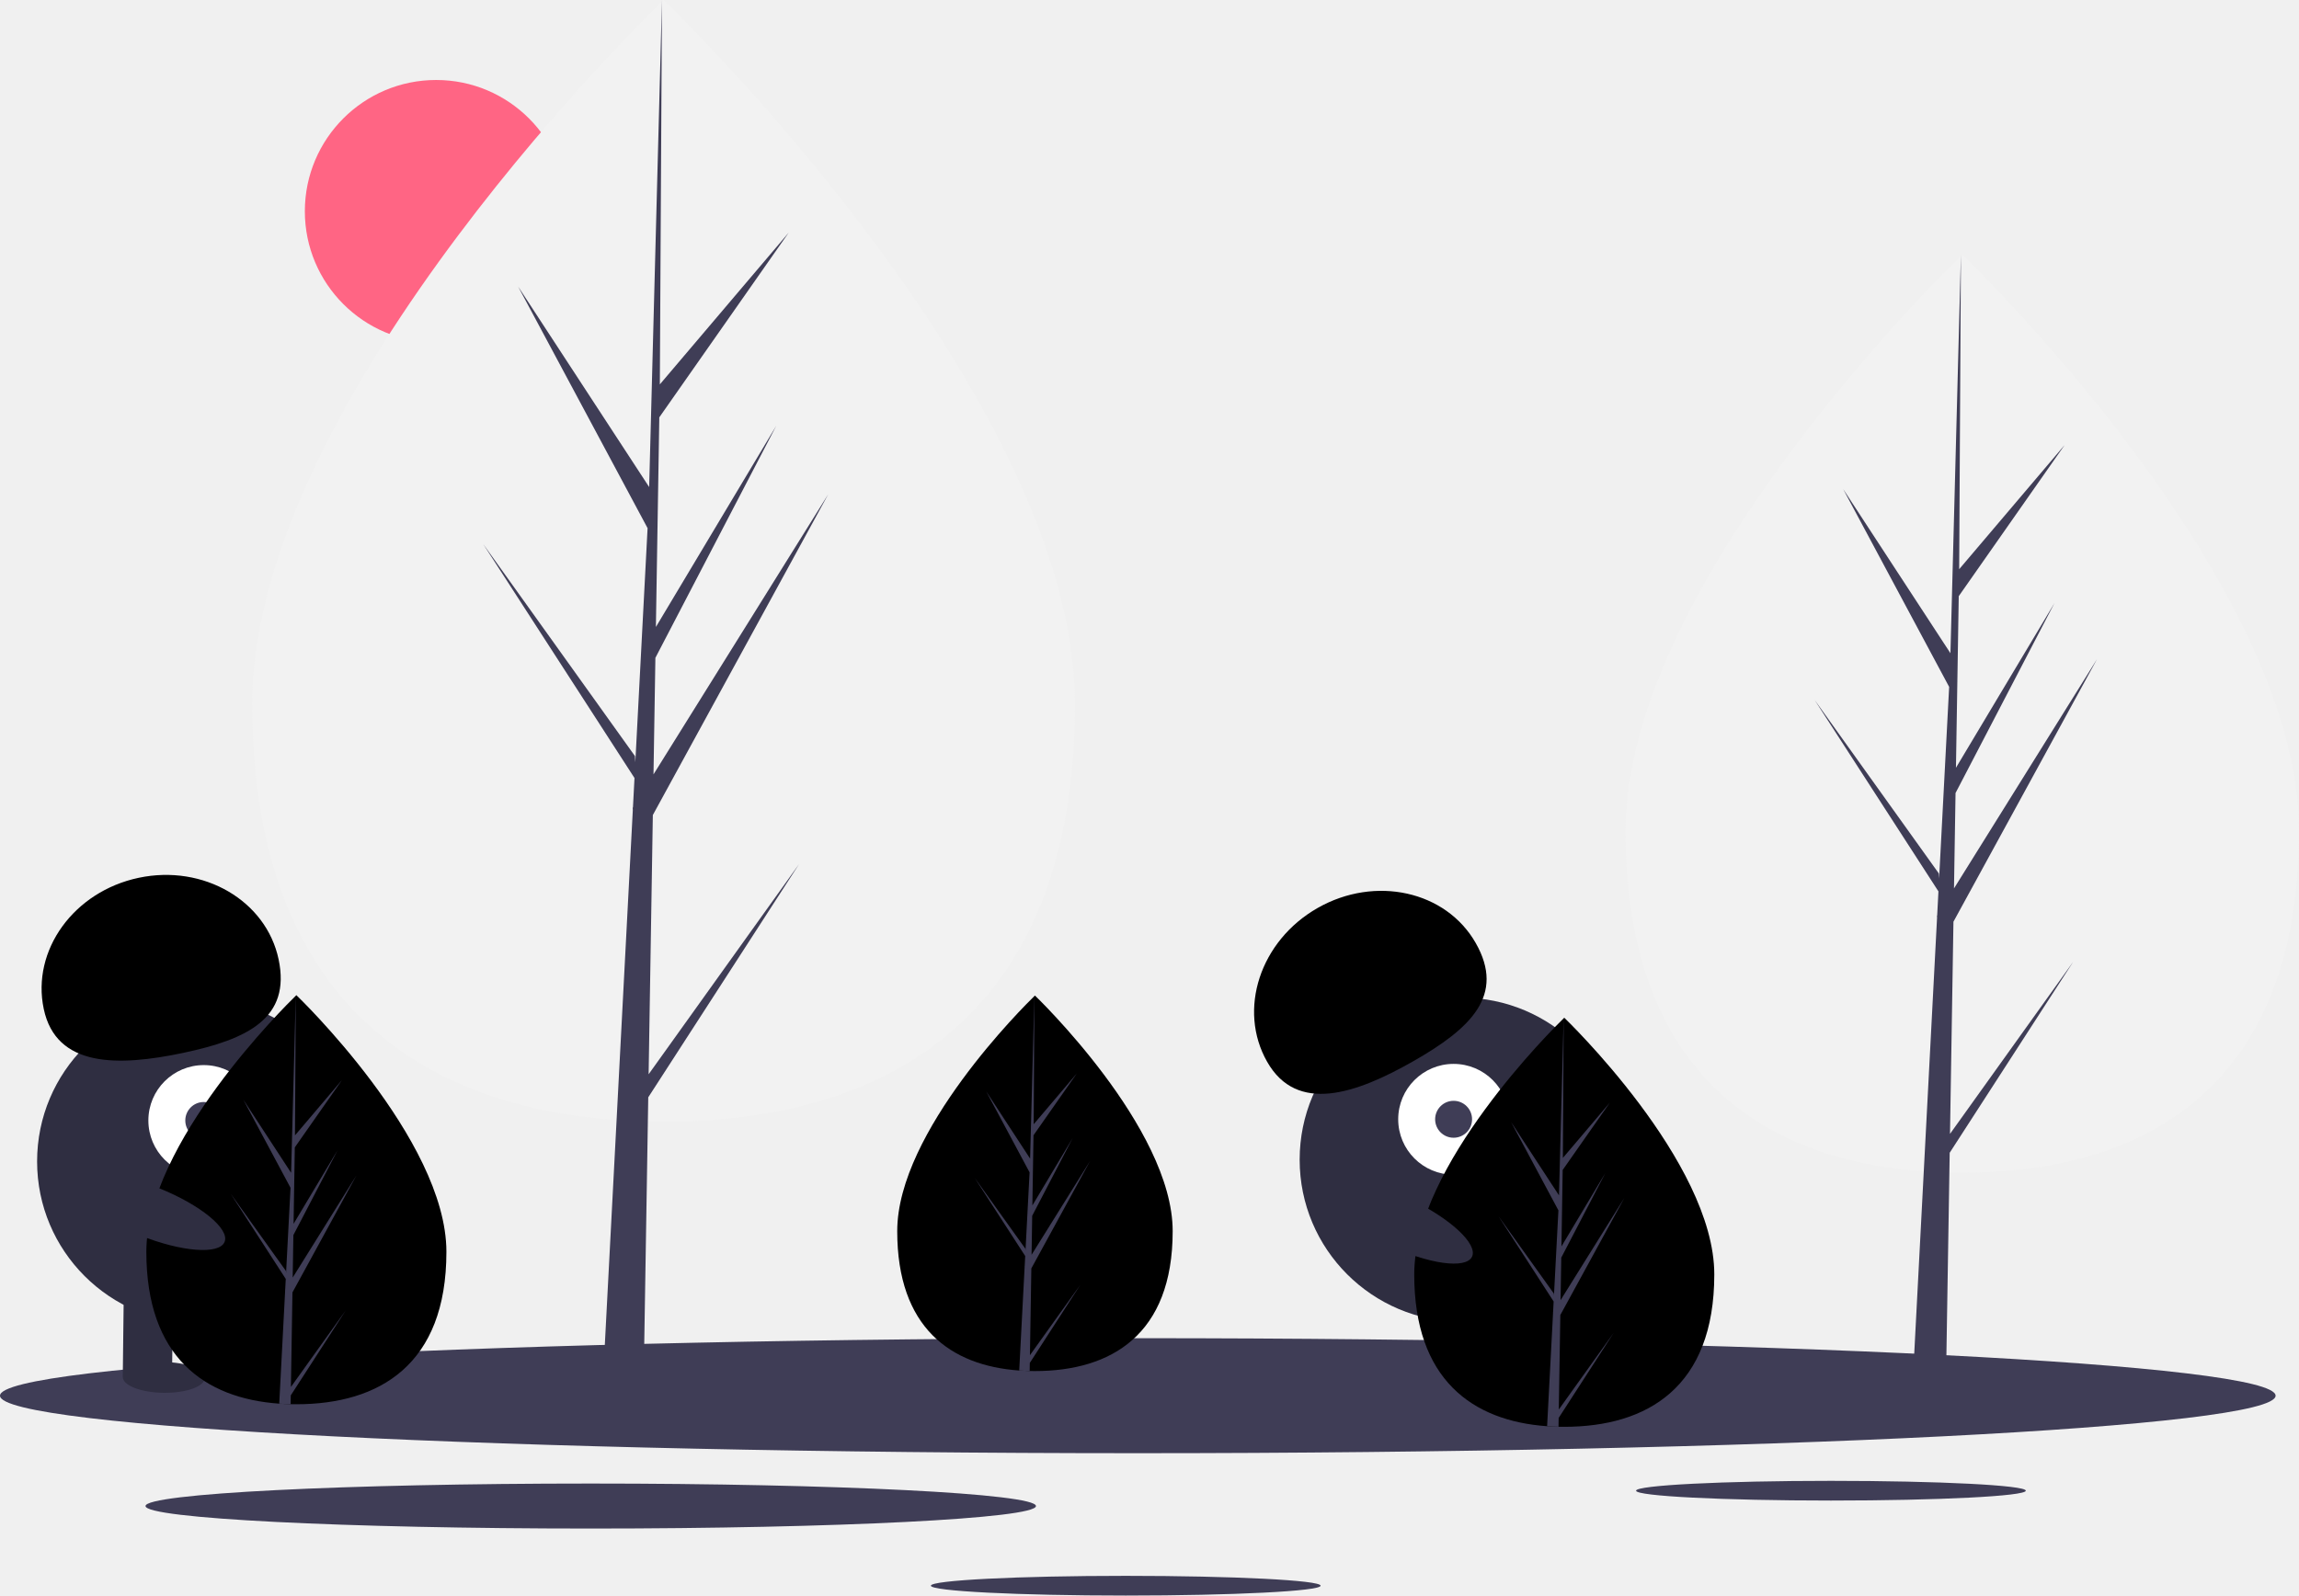
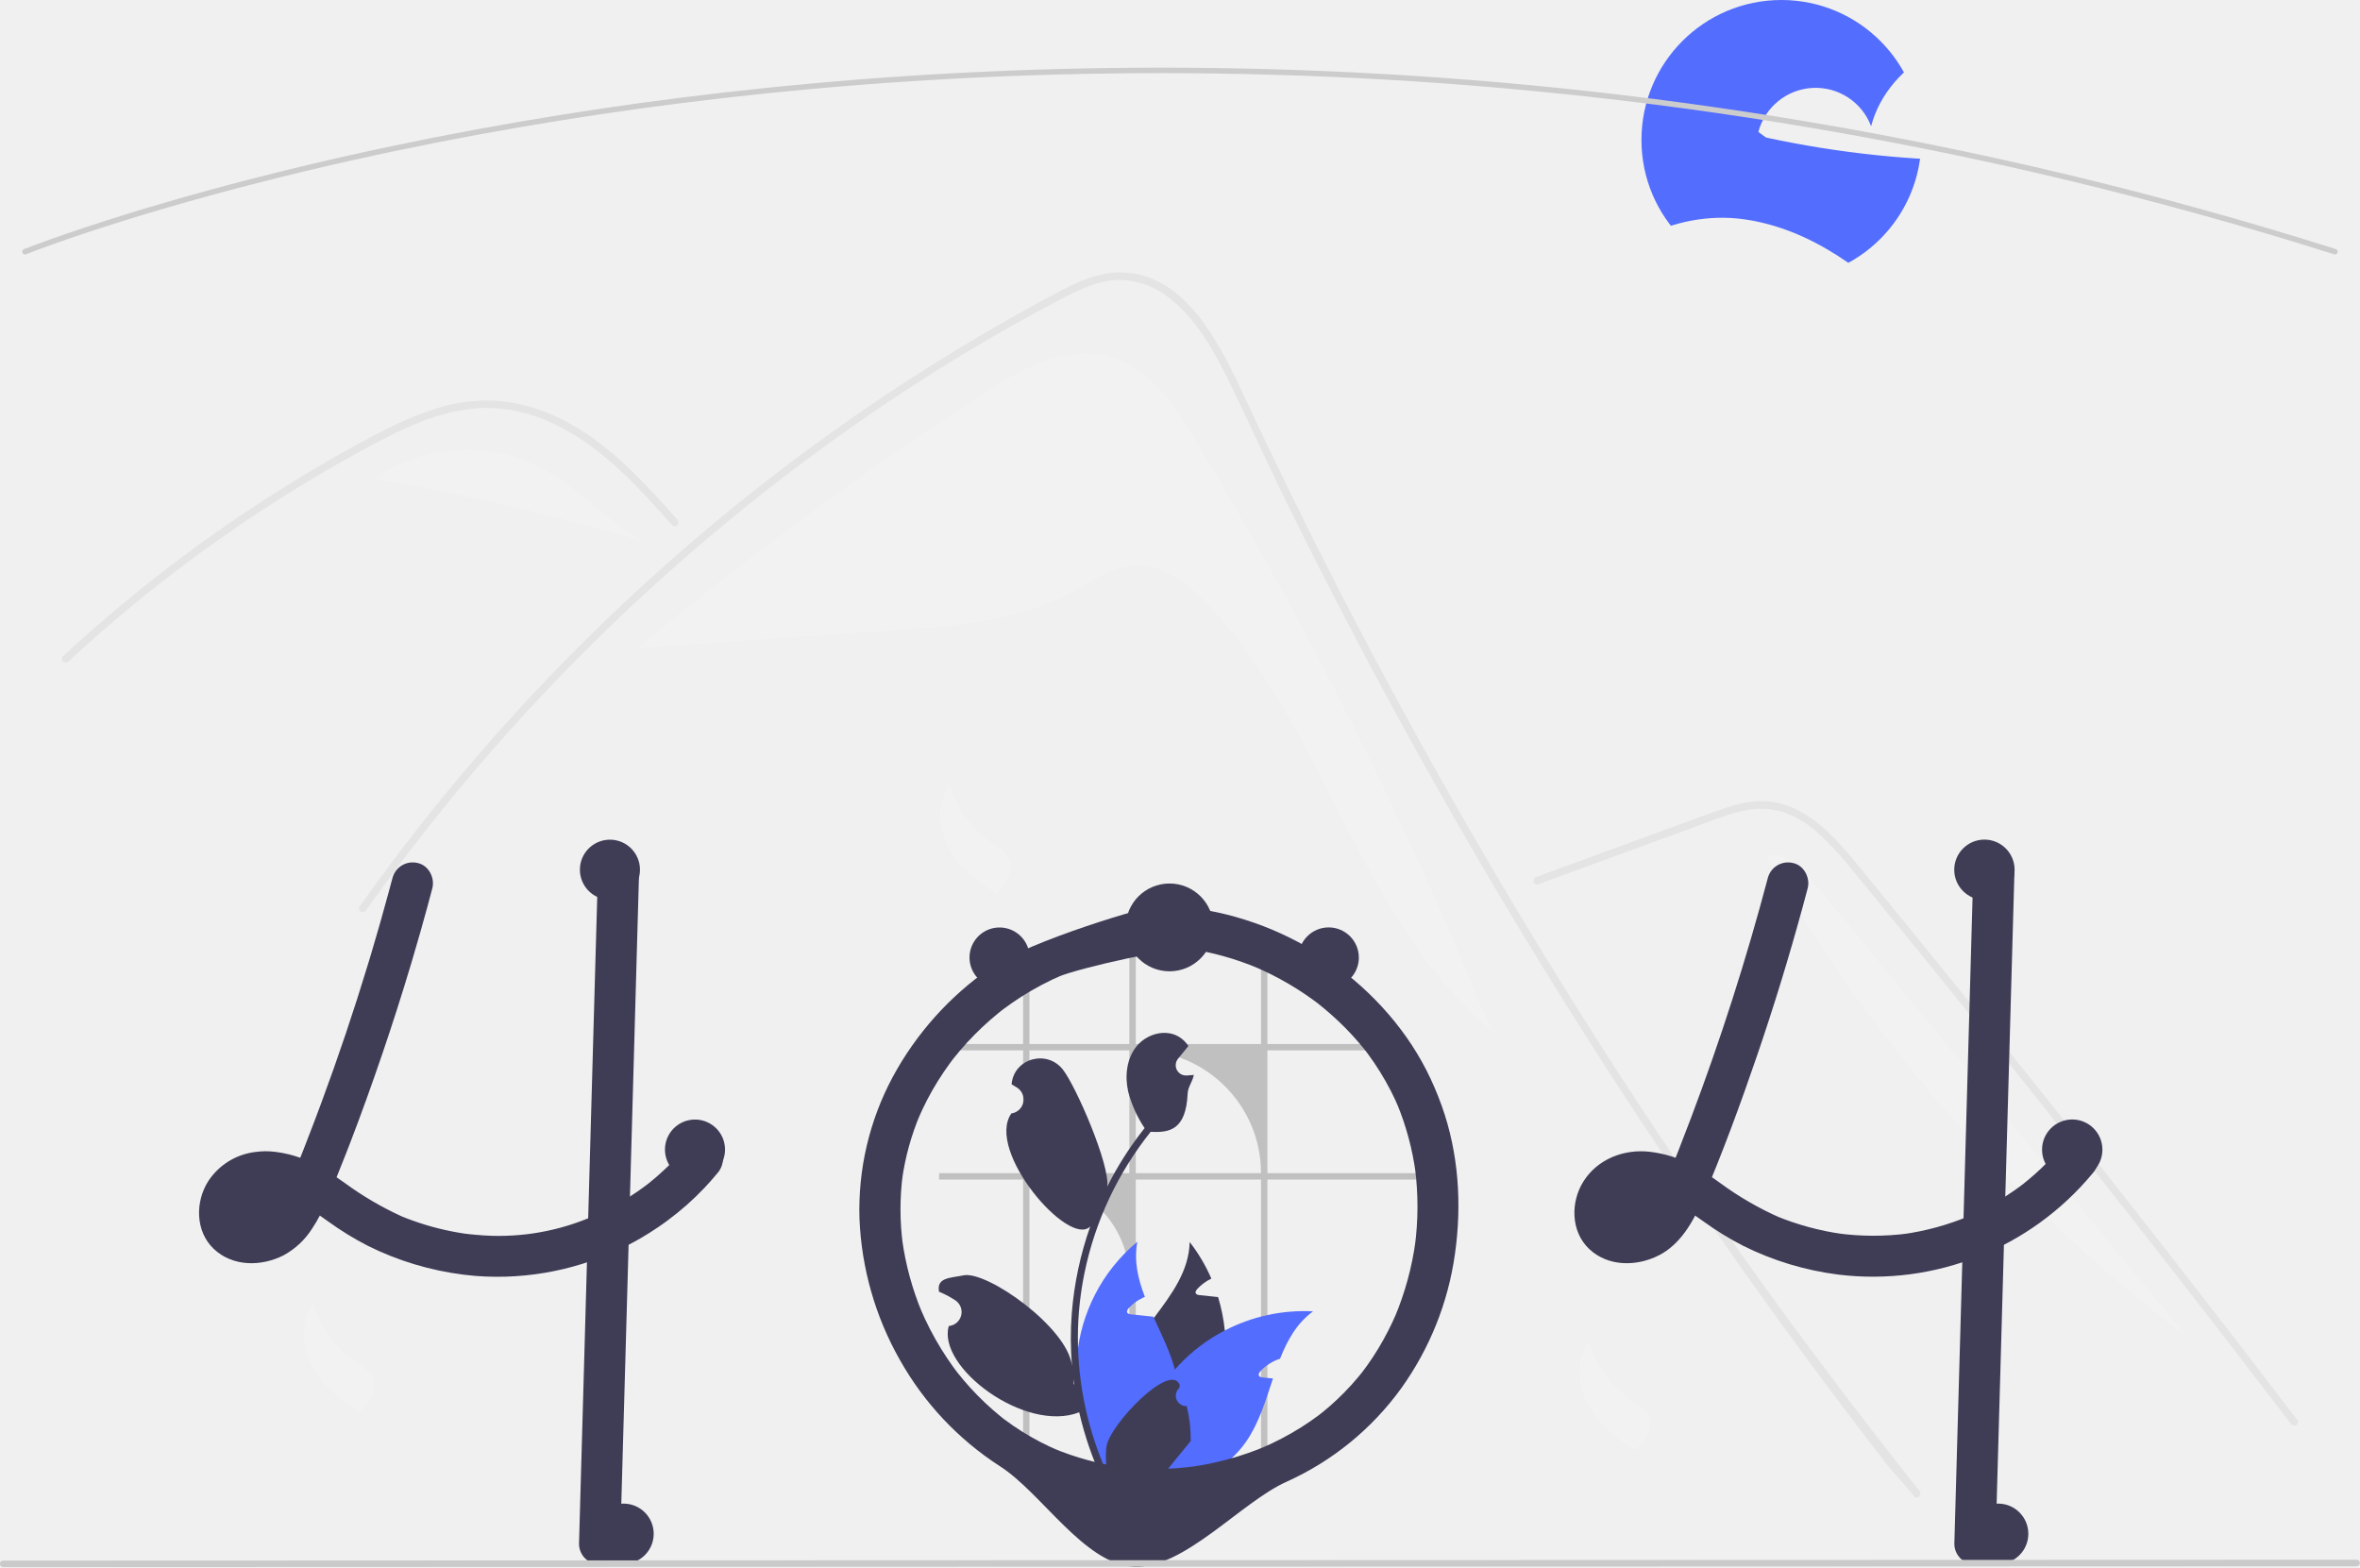
- <svg xmlns="http://www.w3.org/2000/svg" id="currentIllo" data-name="Layer 1" width="1120.592" height="777.916" viewBox="0 0 1120.592 777.916" class="injected-svg DownloadModal__ImageFile-sc-p17csy-5 iIfSkb grid_media">
-   <circle cx="212.592" cy="103" r="64" fill="#ff6584" />
-   <path d="M563.68,404.164c0,151.011-89.774,203.739-200.516,203.739S162.649,555.175,162.649,404.164,363.165,61.042,363.165,61.042,563.68,253.152,563.68,404.164Z" transform="translate(-39.70387 -61.04208)" fill="#f2f2f2" />
-   <polygon points="316.156 523.761 318.21 397.378 403.674 241.024 318.532 377.552 319.455 320.725 378.357 207.605 319.699 305.687 319.699 305.687 321.359 203.481 384.433 113.423 321.621 187.409 322.658 0 316.138 248.096 316.674 237.861 252.547 139.704 315.646 257.508 309.671 371.654 309.493 368.625 235.565 265.329 309.269 379.328 308.522 393.603 308.388 393.818 308.449 394.99 293.29 684.589 313.544 684.589 315.974 535.005 389.496 421.285 316.156 523.761" fill="#3f3d56" />
-   <path d="M1160.296,466.014c0,123.61-73.484,166.77-164.132,166.77s-164.132-43.16-164.132-166.77S996.165,185.152,996.165,185.152,1160.296,342.404,1160.296,466.014Z" transform="translate(-39.70387 -61.04208)" fill="#f2f2f2" />
-   <polygon points="950.482 552.833 952.162 449.383 1022.119 321.4 952.426 433.154 953.182 386.639 1001.396 294.044 953.382 374.329 953.382 374.329 954.741 290.669 1006.369 216.952 954.954 277.514 955.804 124.11 950.467 327.188 950.906 318.811 898.414 238.464 950.064 334.893 945.173 428.327 945.027 425.847 884.514 341.294 944.844 434.608 944.232 446.293 944.123 446.469 944.173 447.428 931.764 684.478 948.343 684.478 950.332 562.037 1010.514 468.952 950.482 552.833" fill="#3f3d56" />
-   <ellipse cx="554.592" cy="680.479" rx="554.592" ry="28.034" fill="#3f3d56" />
-   <ellipse cx="892.445" cy="726.797" rx="94.989" ry="4.802" fill="#3f3d56" />
-   <ellipse cx="548.72" cy="773.114" rx="94.989" ry="4.802" fill="#3f3d56" />
-   <ellipse cx="287.944" cy="734.279" rx="217.014" ry="10.97" fill="#3f3d56" />
-   <circle cx="97.084" cy="566.27" r="79" fill="#2f2e41" />
-   <rect x="99.805" y="689.023" width="24" height="43" transform="translate(-31.32451 -62.31008) rotate(0.67509)" fill="#2f2e41" />
-   <rect x="147.802" y="689.589" width="24" height="43" transform="translate(-31.31452 -62.87555) rotate(0.67509)" fill="#2f2e41" />
-   <ellipse cx="119.546" cy="732.616" rx="7.5" ry="20" transform="translate(-654.1319 782.4795) rotate(-89.32491)" fill="#2f2e41" />
-   <ellipse cx="167.554" cy="732.182" rx="7.5" ry="20" transform="translate(-606.2547 830.0553) rotate(-89.32491)" fill="#2f2e41" />
-   <circle cx="99.319" cy="546.295" r="27" fill="#fff" />
-   <circle cx="99.319" cy="546.295" r="9" fill="#3f3d56" />
-   <path d="M61.026,552.946c-6.042-28.641,14.688-57.265,46.3-63.934s62.138,11.143,68.18,39.784-14.978,38.93-46.591,45.599S67.068,581.587,61.026,552.946Z" transform="translate(-39.70387 -61.04208)" fill="#000000" />
-   <path d="M257.296,671.384c0,55.076-32.74,74.306-73.13,74.306q-1.404,0-2.803-.031c-1.871-.04-3.725-.129-5.556-.254-36.451-2.58-64.771-22.799-64.771-74.021,0-53.008,67.739-119.896,72.827-124.846l.009-.009c.196-.192.294-.285.294-.285S257.296,616.308,257.296,671.384Z" transform="translate(-39.70387 -61.04208)" fill="#000000" />
-   <path d="M181.502,737.265l26.747-37.374-26.814,41.477-.071,4.291c-1.871-.04-3.725-.129-5.556-.254l2.883-55.103-.022-.428.049-.08.272-5.204-26.881-41.58,26.965,37.677.062,1.105,2.179-41.633-23.013-42.966,23.294,35.658,2.268-86.314.009-.294v.285l-.379,68.064,22.911-26.983-23.004,32.847-.606,37.276L204.185,621.958l-21.48,41.259-.339,20.723,31.056-49.791-31.171,57.023Z" transform="translate(-39.70387 -61.04208)" fill="#3f3d56" />
-   <circle cx="712.485" cy="565.415" r="79" fill="#2f2e41" />
-   <rect x="741.777" y="691.824" width="24" height="43" transform="translate(-215.9946 191.864) rotate(-17.08345)" fill="#2f2e41" />
-   <rect x="787.659" y="677.723" width="24" height="43" transform="matrix(0.95588, -0.29376, 0.29376, 0.95588, -209.8279, 204.7204)" fill="#2f2e41" />
-   <ellipse cx="767.887" cy="732.003" rx="20" ry="7.5" transform="translate(-220.8593 196.8331) rotate(-17.08345)" fill="#2f2e41" />
-   <ellipse cx="813.475" cy="716.946" rx="20" ry="7.5" transform="translate(-214.4248 209.561) rotate(-17.08345)" fill="#2f2e41" />
-   <circle cx="708.522" cy="545.71" r="27" fill="#fff" />
-   <circle cx="708.522" cy="545.71" r="9" fill="#3f3d56" />
-   <path d="M657.355,578.743c-14.49-25.433-3.478-59.016,24.594-75.009s62.576-8.341,77.065,17.093-2.391,41.644-30.463,57.637S671.845,604.176,657.355,578.743Z" transform="translate(-39.70387 -61.04208)" fill="#000000" />
-   <path d="M611.296,661.299c0,50.557-30.054,68.21-67.13,68.21q-1.288,0-2.573-.029c-1.718-.037-3.419-.119-5.1-.233-33.461-2.368-59.457-20.929-59.457-67.948,0-48.659,62.181-110.059,66.852-114.603l.008-.008c.18-.176.27-.262.27-.262S611.296,610.742,611.296,661.299Z" transform="translate(-39.70387 -61.04208)" fill="#000000" />
-   <path d="M541.72,721.774l24.553-34.307-24.614,38.074-.065,3.939c-1.718-.037-3.419-.119-5.1-.233l2.646-50.582-.02-.393.045-.074.249-4.777-24.675-38.168,24.753,34.585.057,1.014,2-38.217-21.125-39.44L541.806,625.928l2.082-79.232.008-.27v.262l-.348,62.48,21.031-24.769-21.117,30.152-.556,34.217,19.636-32.839-19.718,37.874-.311,19.023,28.508-45.706-28.614,52.344Z" transform="translate(-39.70387 -61.04208)" fill="#3f3d56" />
-   <path d="M875.296,682.384c0,55.076-32.74,74.306-73.13,74.306q-1.403,0-2.803-.031c-1.871-.04-3.725-.129-5.556-.254-36.451-2.58-64.771-22.799-64.771-74.021,0-53.008,67.739-119.896,72.827-124.846l.009-.009c.196-.192.294-.285.294-.285S875.296,627.308,875.296,682.384Z" transform="translate(-39.70387 -61.04208)" fill="#000000" />
-   <path d="M799.502,748.265l26.747-37.374-26.814,41.477-.071,4.291c-1.871-.04-3.725-.129-5.556-.254l2.883-55.103-.022-.428.049-.08.272-5.204L770.108,654.011l26.965,37.677.062,1.105,2.179-41.633-23.013-42.966,23.294,35.658,2.268-86.314.009-.294v.285l-.379,68.064,22.911-26.983-23.004,32.847-.606,37.276L822.185,632.958l-21.48,41.259-.339,20.723,31.056-49.791-31.171,57.023Z" transform="translate(-39.70387 -61.04208)" fill="#3f3d56" />
-   <ellipse cx="721.517" cy="656.822" rx="12.4" ry="39.5" transform="translate(-220.8352 966.2232) rotate(-64.62574)" fill="#2f2e41" />
-   <ellipse cx="112.517" cy="651.822" rx="12.4" ry="39.5" transform="translate(-574.0794 452.7137) rotate(-68.15829)" fill="#2f2e41" />
+ <svg xmlns="http://www.w3.org/2000/svg" data-name="Layer 1" width="860.131" height="571.148" viewBox="0 0 860.131 571.148">
+   <path d="M605.67,324.953c-7.669-12.684-16.757-26.228-30.99-30.37-16.482-4.796-33.413,4.732-47.775,14.135a1392.157,1392.157,0,0,0-123.893,91.283l.043.492q46.226-3.188,92.451-6.376c22.265-1.535,45.296-3.283,64.972-13.816,7.467-3.997,14.745-9.336,23.206-9.708,10.512-.462,19.677,6.879,26.88,14.549,42.607,45.371,54.937,114.754,102.738,154.616A1516.995,1516.995,0,0,0,605.67,324.953Z" transform="translate(-169.9343 -164.426)" fill="#f2f2f2" />
+   <path d="M867.571,709.781c-4.712-5.95-6.637-7.343-11.285-13.348q-56.764-73.416-106.708-151.792-33.924-53.23-64.483-108.504-14.549-26.278-28.3-52.969-10.67-20.695-20.865-41.638c-1.944-3.988-3.832-7.994-5.711-12.009-4.428-9.442-8.773-18.93-13.439-28.244-5.317-10.616-11.789-21.745-21.553-28.877a29.405,29.405,0,0,0-15.319-5.895c-7.948-.513-15.282,2.769-22.176,6.353-50.439,26.301-97.659,59.276-140.37,96.798A730.778,730.778,0,0,0,303.322,496.247c-1.008,1.439-3.392.064-2.374-1.384q6.009-8.498,12.257-16.813A734.817,734.817,0,0,1,500.805,303.064q18.248-11.826,37.183-22.542c6.362-3.603,12.752-7.16,19.251-10.497,6.371-3.273,13.137-6.215,20.416-6.325,24.77-.385,37.595,27.667,46.405,46.542q4.153,8.911,8.406,17.766,16.075,33.621,33.387,66.628,10.685,20.379,21.837,40.52,34.707,62.718,73.779,122.897c34.506,53.143,68.737,100.089,108.046,149.785C870.596,709.213,868.662,711.175,867.571,709.781Z" transform="translate(-169.9343 -164.426)" fill="#e4e4e4" />
+   <path d="M414.916,355.804c-1.439-1.604-2.869-3.209-4.318-4.813-11.422-12.633-23.679-25.118-39.364-32.361a57.11,57.11,0,0,0-23.927-5.546c-8.562.028-16.932,2.273-24.843,5.418-3.74,1.494-7.398,3.19-11.001,4.996-4.116,2.072-8.159,4.281-12.183,6.509q-11.331,6.27-22.368,13.091-21.961,13.572-42.546,29.216-10.671,8.113-20.902,16.758-9.516,8.031-18.646,16.492c-1.302,1.201-3.245-.743-1.944-1.943,1.604-1.494,3.227-2.979,4.85-4.446q6.875-6.215,13.971-12.193,12.939-10.918,26.549-20.993,21.163-15.676,43.783-29.225,11.304-6.765,22.918-12.963c2.338-1.247,4.703-2.466,7.096-3.621a113.116,113.116,0,0,1,16.868-6.866,60.006,60.006,0,0,1,25.476-2.503,66.327,66.327,0,0,1,23.505,8.131c15.401,8.608,27.346,21.919,38.97,34.909C418.033,355.171,416.099,357.124,414.916,355.804Z" transform="translate(-169.9343 -164.426)" fill="#e4e4e4" />
+   <path d="M730.477,486.711l36.905-13.498,18.323-6.702c5.968-2.183,11.921-4.667,18.09-6.23a28.539,28.539,0,0,1,16.374.209,37.738,37.738,0,0,1,12.771,7.917,103.64,103.64,0,0,1,10.475,11.186c3.989,4.794,7.92,9.639,11.868,14.467q24.441,29.891,48.563,60.041,24.121,30.15,47.92,60.556,23.857,30.48,47.385,61.216,2.882,3.765,5.76,7.534c1.06,1.388,3.449.02,2.375-1.388Q983.582,650.974,959.549,620.184q-24.092-30.864-48.516-61.466-24.424-30.601-49.179-60.937-6.167-7.558-12.354-15.099c-3.48-4.241-6.92-8.527-10.736-12.474-7.005-7.245-15.758-13.648-26.234-13.822-6.16-.102-12.121,1.852-17.844,3.923-6.17,2.232-12.325,4.506-18.486,6.759l-37.163,13.592-9.291,3.398c-1.649.603-.937,3.262.731,2.652Z" transform="translate(-169.9343 -164.426)" fill="#e4e4e4" />
+   <path d="M366.377,334.526c-18.754-9.639-42.771-7.751-60.005,4.291a855.847,855.847,0,0,1,97.371,22.726C390.46,353.759,380.07,341.563,366.377,334.526Z" transform="translate(-169.9343 -164.426)" fill="#f2f2f2" />
+   <path d="M306.188,338.784l-3.61,2.935c1.221-1.027,2.491-1.99,3.795-2.901C306.311,338.807,306.249,338.795,306.188,338.784Z" transform="translate(-169.9343 -164.426)" fill="#f2f2f2" />
+   <path d="M831.549,486.846c-3.633-4.422-7.56-9.052-12.994-10.848l-5.073.2A575.436,575.436,0,0,0,966.749,651.418Q899.149,569.132,831.549,486.846Z" transform="translate(-169.9343 -164.426)" fill="#f2f2f2" />
+   <path d="M516.084,450.367A37.481,37.481,0,0,0,531.015,471.325c2.82,1.92,6.157,3.762,7.122,7.035a8.379,8.379,0,0,1-.874,6.15,24.884,24.884,0,0,1-3.861,5.041l-.137.512c-6.998-4.147-13.656-9.393-17.522-16.551s-4.406-16.539.341-23.145" transform="translate(-169.9343 -164.426)" fill="#f2f2f2" />
+   <path d="M749.084,653.367A37.481,37.481,0,0,0,764.015,674.325c2.82,1.92,6.157,3.762,7.122,7.035a8.379,8.379,0,0,1-.874,6.15,24.884,24.884,0,0,1-3.861,5.041l-.137.512c-6.998-4.147-13.656-9.393-17.522-16.551s-4.406-16.539.341-23.145" transform="translate(-169.9343 -164.426)" fill="#f2f2f2" />
+   <path d="M284.084,639.367A37.481,37.481,0,0,0,299.015,660.325c2.82,1.92,6.157,3.762,7.122,7.035a8.379,8.379,0,0,1-.874,6.15,24.884,24.884,0,0,1-3.861,5.041l-.137.512c-6.998-4.147-13.656-9.393-17.522-16.551s-4.406-16.539.341-23.145" transform="translate(-169.9343 -164.426)" fill="#f2f2f2" />
+   <circle cx="649.249" cy="51" r="51" fill="#536dfe" />
+   <path d="M911.219,176.296c-24.717-3.341-52.935,10.019-59.341,34.124a21.597,21.597,0,0,0-41.094,2.109l2.83,2.027a372.275,372.275,0,0,0,160.659-.726C957.079,195.76,935.935,179.637,911.219,176.296Z" transform="translate(-169.9343 -164.426)" fill="#f0f0f0" />
+   <path d="M805.219,244.296c-24.717-3.341-52.935,10.019-59.341,34.124a21.597,21.597,0,0,0-41.094,2.109l2.83,2.027a372.275,372.275,0,0,0,160.659-.726C851.079,263.76,829.935,247.637,805.219,244.296Z" transform="translate(-169.9343 -164.426)" fill="#f0f0f0" />
+   <path d="M1020.946,257.154a.982.982,0,0,1-.302-.047C756.237,173.489,523.199,184.424,374.264,208.321c-20.269,3.251-40.591,7.006-60.404,11.161-5.058,1.06-10.306,2.195-15.597,3.378-6.319,1.407-12.554,2.856-18.532,4.306q-3.873.917-7.595,1.849c-3.758.928-7.572,1.895-11.66,2.957-4.568,1.178-9.209,2.413-13.797,3.672a.442.442,0,0,1-.051.015l0.0.001c-5.183,1.415-10.338,2.871-15.323,4.325-2.698.779-5.304,1.548-7.799,2.307-.279.077-.526.151-.776.228l-.536.163c-.311.095-.617.188-.924.275l-.02.006 0.0.001-.812.252c-.968.293-1.912.579-2.841.864-24.545,7.566-38.038,12.949-38.171,13.002a1,1,0,1,1-.744-1.856c.134-.053,13.693-5.463,38.328-13.058.932-.286,1.879-.572,2.85-.866l.754-.234c.026-.01.052-.018.078-.025.305-.087.61-.18.919-.273l.537-.163c.268-.081.531-.161.801-.235,2.479-.754,5.093-1.524,7.798-2.307,4.987-1.455,10.147-2.911,15.334-4.328.016-.006.033-.01.049-.015v-.001c4.604-1.263,9.263-2.503,13.845-3.685,4.094-1.063,7.915-2.032,11.68-2.962q3.738-.93,7.609-1.853c5.985-1.451,12.233-2.902,18.563-4.312,5.299-1.184,10.556-2.322,15.622-3.383,19.843-4.162,40.198-7.923,60.497-11.179C523.096,182.415,756.467,171.463,1021.246,255.201a1.0 1,0,0,1-.301,1.953Z" transform="translate(-169.9343 -164.426)" fill="#ccc" />
+   <path d="M432.923,584.266a6.729,6.729,0,0,0-1.7-2.67,6.43,6.43,0,0,0-.92-.71c-2.61-1.74-6.51-2.13-8.99,0a5.81,5.81,0,0,0-.69.71q-1.11,1.365-2.28,2.67c-1.28,1.46-2.59,2.87-3.96,4.24-.39.38-.78.77-1.18,1.15-.23.23-.46.45-.69.67-.88.84-1.78,1.65-2.69,2.45-.48.43-.96.85-1.45,1.26-.73.61-1.46,1.22-2.2,1.81-.07.05-.14.1-.21.16-.02.01-.03.03-.05.04-.01,0-.02,0-.03.02a.179.179,0,0,0-.07.05c-.22.15-.37.25-.48.34.04-.02.08-.05.12-.07-.18.14-.37.28-.55.42-1.75,1.29-3.54,2.53-5.37,3.69a99.21,99.21,0,0,1-14.22,7.55c-.33.13-.67.27-1.01.4a85.97,85.97,0,0,1-40.85,6.02q-2.13-.165-4.26-.45c-1.64-.24-3.27-.53-4.89-.86a97.932,97.932,0,0,1-18.02-5.44,118.652,118.652,0,0,1-20.66-12.12c-1-.71-2.01-1.42-3.02-2.11,1.15-2.82,2.28-5.64,3.38-8.48.55-1.37,1.08-2.74,1.6-4.12,4.09-10.63,7.93-21.36,11.61-32.13q5.58-16.365,10.53-32.92.51-1.68.99-3.36,2.595-8.745,4.98-17.53c.15-.57.31-1.13.45-1.7q.69-2.52,1.35-5.04c1-3.79-1.26-8.32-5.24-9.23a7.634,7.634,0,0,0-9.22,5.24c-.43,1.62-.86,3.23-1.3,4.85q-3.165,11.745-6.66,23.41-.51,1.68-1.02,3.36-7.71,25.41-16.93,50.31-1.11,3.015-2.25,6.01c-.37.98-.74,1.96-1.12,2.94-.73,1.93-1.48,3.86-2.23,5.79-.43,1.13-.87,2.26-1.31,3.38-.29.71-.57,1.42-.85,2.12a41.809,41.809,0,0,0-8.81-2.12l-.48-.06a27.397,27.397,0,0,0-7.01.06,23.914,23.914,0,0,0-17.24,10.66c-4.77,7.51-4.71,18.25,1.98,24.63,6.89,6.57,17.32,6.52,25.43,2.41a28.351,28.351,0,0,0,10.52-9.86,50.569,50.569,0,0,0,2.74-4.65c.21.14.42.28.63.43.8.56,1.6,1.13,2.39,1.69a111.738,111.738,0,0,0,14.51,8.91,108.359,108.359,0,0,0,34.62,10.47c.27.03.53.07.8.1,1.33.17,2.67.3,4.01.41a103.782,103.782,0,0,0,55.58-11.36q2.175-1.125,4.31-2.36,3.315-1.92,6.48-4.08c1.15-.78,2.27-1.57,3.38-2.4a101.042,101.042,0,0,0,13.51-11.95q2.355-2.475,4.51-5.11a8.061,8.061,0,0,0,2.2-5.3A7.564,7.564,0,0,0,432.923,584.266Zm-165.59,23.82c.21-.15.42-.31.62-.47C267.893,607.766,267.603,607.936,267.333,608.086Zm3.21-3.23c-.23.26-.44.52-.67.78a23.366,23.366,0,0,1-2.25,2.2c-.11.1-.23.2-.35.29a.01.01,0,0,0-.01.01,3.804,3.804,0,0,0-.42.22q-.645.39-1.32.72a17.005,17.005,0,0,1-2.71.75,16.799,16.799,0,0,1-2.13.02h-.02a14.823,14.823,0,0,1-1.45-.4c-.24-.12-.47-.26-.7-.4-.09-.08-.17-.16-.22-.21a2.44,2.44,0,0,1-.27-.29.01.01,0,0,0-.01-.01c-.11-.2-.23-.4-.34-.6a.031.031,0,0,1-.01-.02c-.08-.25-.15-.51-.21-.77a12.511,12.511,0,0,1,.01-1.37,13.467,13.467,0,0,1,.54-1.88,11.068,11.068,0,0,1,.69-1.26c.02-.04.12-.2.23-.38.01-.01.01-.01.01-.02.15-.17.3-.35.46-.51.27-.3.56-.56.85-.83a18.022,18.022,0,0,1,1.75-1.01,19.481,19.481,0,0,1,2.93-.79,24.989,24.989,0,0,1,4.41.04,30.301,30.301,0,0,1,4.1,1.01,36.945,36.945,0,0,1-2.77,4.54C270.623,604.746,270.583,604.806,270.543,604.856Zm-11.12-3.29a2.18,2.18,0,0,1-.31.39A1.409,1.409,0,0,1,259.423,601.566Z" transform="translate(-169.9343 -164.426)" fill="#3f3d56" />
+   <path d="M402.863,482.136q-.135,4.71-.27,9.42-.285,10.455-.59,20.92-.315,11.775-.66,23.54-.165,6.075-.34,12.15-.465,16.365-.92,32.72c-.03,1.13-.07,2.25-.1,3.38q-.225,8.115-.45,16.23-.255,8.805-.5,17.61-.18,6.6-.37,13.21-1.35,47.895-2.7,95.79a7.648,7.648,0,0,1-7.5,7.5,7.561,7.561,0,0,1-7.5-7.5q.75-26.94,1.52-53.88.675-24.36,1.37-48.72.225-8.025.45-16.06.345-12.09.68-24.18c.03-1.13.07-2.25.1-3.38.02-.99.05-1.97.08-2.96q.66-23.475,1.32-46.96.27-9.24.52-18.49.3-10.545.6-21.08c.09-3.09.17-6.17.26-9.26a7.648,7.648,0,0,1,7.5-7.5A7.561,7.561,0,0,1,402.863,482.136Z" transform="translate(-169.9343 -164.426)" fill="#3f3d56" />
+   <path d="M814.291,484.217a893.238,893.238,0,0,1-28.161,87.941c-3.007,7.946-6.083,15.877-9.371,23.712l.756-1.792a54.583,54.583,0,0,1-5.59,10.612q-.229.321-.467.636,1.166-1.49.443-.589c-.254.301-.505.602-.768.895a23.664,23.664,0,0,1-2.249,2.203q-.301.258-.612.504l.938-.729c-.109.257-.873.597-1.111.743a18.254,18.254,0,0,1-2.405,1.219l1.792-.756a19.086,19.086,0,0,1-4.231,1.161l1.994-.268a17.021,17.021,0,0,1-4.298.046l1.994.268a14.002,14.002,0,0,1-3.405-.917l1.792.756a12.012,12.012,0,0,1-1.679-.896c-.271-.177-1.105-.809-.015.025,1.133.866.146.074-.088-.156-.194-.192-.37-.4-.56-.595-.882-.905.996,1.557.397.499a18.182,18.182,0,0,1-.878-1.637l.756,1.792a11.925,11.925,0,0,1-.728-2.651l.268,1.994a13.651,13.651,0,0,1-.003-3.405l-.268,1.994a15.964,15.964,0,0,1,.995-3.68l-.756,1.792a16.729,16.729,0,0,1,1.178-2.298,6.729,6.729,0,0,1,.729-1.071c.049.016-1.269,1.513-.569.757.183-.198.354-.406.539-.602.296-.314.614-.601.926-.898,1.045-.994-1.462.966-.257.179a19.049,19.049,0,0,1,2.749-1.499l-1.792.756a20.311,20.311,0,0,1,4.995-1.34l-1.994.268a25.628,25.628,0,0,1,6.461.076l-1.994-.268a33.211,33.211,0,0,1,7.892,2.22l-1.792-.756c5.39,2.314,10.163,5.749,14.928,9.118a111.95,111.95,0,0,0,14.506,8.906,108.388,108.388,0,0,0,34.622,10.474,103.933,103.933,0,0,0,92.586-36.752,8.078,8.078,0,0,0,2.197-5.303,7.632,7.632,0,0,0-2.197-5.303c-2.752-2.526-7.949-3.239-10.607,0a95.636,95.636,0,0,1-8.107,8.727q-2.017,1.914-4.142,3.71-1.214,1.026-2.461,2.011c-.393.311-1.619,1.138.263-.197-.431.306-.845.64-1.271.955a99.269,99.269,0,0,1-20.332,11.565l1.792-.756a96.836,96.836,0,0,1-24.171,6.622l1.994-.268a97.643,97.643,0,0,1-25.754-.038l1.994.268a99.8,99.8,0,0,1-24.857-6.77l1.792.756a116.025,116.025,0,0,1-21.736-12.591,86.877,86.877,0,0,0-11.113-6.994,42.824,42.824,0,0,0-14.438-4.389c-9.439-1.111-19.057,2.566-24.246,10.72-4.776,7.505-4.714,18.244,1.974,24.625,6.888,6.572,17.318,6.517,25.436,2.406,7.817-3.959,12.513-12.185,15.815-19.942,7.431-17.455,14.01-35.314,20.14-53.263q9.097-26.637,16.499-53.813.917-3.366,1.807-6.739c1.001-3.789-1.261-8.32-5.238-9.226a7.633,7.633,0,0,0-9.226,5.238Z" transform="translate(-169.9343 -164.426)" fill="#3f3d56" />
+   <path d="M889.124,482.136l-2.7,95.793-2.685,95.294-1.518,53.884a7.565,7.565,0,0,0,7.5,7.5,7.649,7.649,0,0,0,7.5-7.5l2.7-95.793,2.685-95.294,1.518-53.884a7.565,7.565,0,0,0-7.5-7.5,7.649,7.649,0,0,0-7.5,7.5Z" transform="translate(-169.9343 -164.426)" fill="#3f3d56" />
+   <path d="M629.526,700.361h2.329V594.319h54.329v-2.323H631.855V547.252H673.81q-.923-1.173-1.899-2.317H631.855V515.382c-.77-.328-1.547-.645-2.329-.944V544.935h-45.652V507.07c-.782.036-1.553.09-2.329.155v37.71h-36.42V516.684c-.782.346-1.553.711-2.317,1.093V544.935h-30.616v2.317h30.616v44.744h-30.616v2.323h30.616V700.361h2.317V594.319a36.413,36.413,0,0,1,36.42,36.42v69.622h2.329V594.319h45.652Zm-84.401-108.365V547.252h36.42v44.744Zm38.749,0V547.252h.914a44.741,44.741,0,0,1,44.738,44.744Z" transform="translate(-169.9343 -164.426)" opacity="0.2" />
+   <path d="M615.303,668.566a63.059,63.059,0,0,1-20.05,33.7c-.74.64-1.48,1.26-2.25,1.87q-2.805.255-5.57.52c-1.53.14-3.04.29-4.54.43l-.27.03-.19-1.64-.76-6.64a37.623,37.623,0,0,1-3.3-32.44c2.64-7.12,7.42-13.41,12.12-19.65,6.49-8.62,12.8-17.14,13.03-27.65a60.544,60.544,0,0,1,7.9,13.33,16.432,16.432,0,0,0-5.12,3.77c-.41.45-.82,1.08-.54,1.62.24.46.84.57,1.36.63,1.25.13,2.51.26,3.76.39,1,.11,2,.21,3,.32a63.99,63.99,0,0,1,2.45,12.18A61.189,61.189,0,0,1,615.303,668.566Z" transform="translate(-169.9343 -164.426)" fill="#3f3d56" />
+   <path d="M648.503,642.356c-5.9,4.29-9.35,10.46-12.03,17.26a16.628,16.628,0,0,0-7.17,4.58c-.41.45-.82,1.08-.54,1.62.24.46.84.57,1.36.63,1.25.13,2.51.26,3.76.39-2.68,8.04-5.14,16.36-9.88,23.15a36.989,36.989,0,0,1-12.03,10.91,38.492,38.492,0,0,1-4.02,1.99q-7.62.585-14.95,1.25-2.805.255-5.57.52c-1.53.14-3.04.29-4.54.43q-.015-.825,0-1.65a63.304,63.304,0,0,1,15.25-39.86c.45-.52.91-1.03,1.38-1.54a61.792,61.792,0,0,1,16.81-12.7A62.654,62.654,0,0,1,648.503,642.356Z" transform="translate(-169.9343 -164.426)" fill="#536dfe" />
+   <path d="M589.163,699.526l-1.15,3.4-.58,1.73c-1.53.14-3.04.29-4.54.43l-.27.03c-1.66.17-3.31.34-4.96.51-.43-.5-.86-1.01-1.28-1.53a62.03,62.03,0,0,1,8.07-87.11c-1.32,6.91.22,13.53,2.75,20.1-.27.11-.53.22-.78.34a16.432,16.432,0,0,0-5.12,3.77c-.41.45-.82,1.08-.54,1.62.24.46.84.57,1.36.63,1.25.13,2.51.26,3.76.39,1,.11,2,.21,3,.32q.705.075,1.41.15c.07.15.13.29.2.44,2.85,6.18,5.92,12.39,7.65,18.83a43.666,43.666,0,0,1,1.02,4.91A37.604,37.604,0,0,1,589.163,699.526Z" transform="translate(-169.9343 -164.426)" fill="#536dfe" />
+   <path d="M689.821,554.487c-8.609-16.792-21.946-30.921-37.632-41.304a114.237,114.237,0,0,0-52.563-18.38q-3.69-.335-7.399-.393c-2.921-.044-46.866,12.632-61.587,22.982a114.295,114.295,0,0,0-35.333,39.527,102.5,102.5,0,0,0-12.126,51.633,113.564,113.564,0,0,0,14.703,51.476,110.475,110.475,0,0,0,36.444,38.746C549.667,708.561,565.074,734.51,583.183,735.426c18.246.923,39.054-23.555,55.695-30.987a104.425,104.425,0,0,0,41.726-34.005,110.25,110.25,0,0,0,19.599-48.948c2.574-18.083,1.374-36.733-4.801-54.016a111.86,111.86,0,0,0-5.58-12.983c-1.78-3.505-6.996-4.796-10.261-2.691a7.68,7.68,0,0,0-2.691,10.261q1.568,3.088,2.915,6.278l-.756-1.792a101.151,101.151,0,0,1,6.876,25.538l-.268-1.994a109.229,109.229,0,0,1-.066,28.683l.268-1.994a109.734,109.734,0,0,1-7.555,27.674l.756-1.792a104.212,104.212,0,0,1-6.672,13.098q-1.923,3.186-4.081,6.222c-.632.888-1.283,1.761-1.939,2.631-.856,1.136,1.167-1.483.282-.369-.151.19-.3.38-.452.569q-.681.852-1.382,1.688a93.613,93.613,0,0,1-10.176,10.384q-1.366,1.192-2.778,2.331c-.469.378-.932.773-1.421,1.125.019-.013,1.58-1.199.656-.511-.29.216-.579.436-.87.652q-2.91,2.156-5.974,4.092a103.485,103.485,0,0,1-14.756,7.713l1.792-.756a109.215,109.215,0,0,1-27.597,7.552l1.994-.268a108.154,108.154,0,0,1-28.589.051l1.994.268a99.835,99.835,0,0,1-25.095-6.784l1.792.756a93.643,93.643,0,0,1-13.416-6.991q-3.174-2-6.184-4.247c-.286-.214-.57-.43-.855-.645-.915-.691.658.51.67.518a19.169,19.169,0,0,1-1.535-1.225q-1.454-1.184-2.861-2.422a101.989,101.989,0,0,1-10.493-10.709q-1.213-1.434-2.374-2.911c-.335-.426-.947-1.29.404.529-.178-.239-.362-.474-.542-.712q-.647-.858-1.276-1.728-2.203-3.048-4.188-6.246a109.29,109.29,0,0,1-7.805-15.108l.756,1.792a106.588,106.588,0,0,1-7.34-26.837l.268,1.994a97.866,97.866,0,0,1-.048-25.636l-.268,1.994A94.673,94.673,0,0,1,505.276,570.55l-.756,1.792a101.557,101.557,0,0,1,7.195-13.856q2.066-3.323,4.378-6.485.525-.718,1.062-1.428c.324-.428,1.215-1.493-.305.388.149-.184.293-.374.439-.56q1.269-1.608,2.6-3.165A107.402,107.402,0,0,1,530.772,536.215q1.474-1.292,2.995-2.529.691-.562,1.391-1.113c.187-.147.376-.291.562-.439-1.997,1.59-.555.433-.102.093q3.134-2.348,6.435-4.461a103.644,103.644,0,0,1,15.387-8.108l-1.792.756c7.76-3.258,42.141-10.949,48.394-10.11l-1.994-.268A106.225,106.225,0,0,1,628.768,517.419l-1.792-.756a110.313,110.313,0,0,1,12.6,6.329q3.043,1.784,5.967,3.763,1.384.937,2.738,1.915.677.489,1.346.989c.248.185.494.373.741.558,1.039.779-1.431-1.128-.342-.267a110.843,110.843,0,0,1,10.368,9.253q2.401,2.445,4.637,5.045,1.147,1.334,2.246,2.708c.364.455,1.605,2.101.084.085.372.493.747.982,1.114,1.479a97.977,97.977,0,0,1,8.392,13.538c1.793,3.498,6.987,4.802,10.261,2.691A7.677,7.677,0,0,0,689.821,554.487Z" transform="translate(-169.9343 -164.426)" fill="#3f3d56" />
+   <path d="M602.431,676.882a3.78,3.78,0,0,1-2.739-6.551c.095-.379.164-.651.259-1.03q-.051-.124-.103-.247c-3.48-8.298-25.685,14.833-26.645,22.632a30.029,30.029,0,0,0,.527,10.328A120.392,120.392,0,0,1,562.778,652.01a116.202,116.202,0,0,1,.721-12.963q.597-5.293,1.657-10.511a121.787,121.787,0,0,1,24.151-51.616c6.874.384,12.898-.663,13.48-13.985.103-2.37,1.861-4.422,2.248-6.756-.656.086-1.323.14-1.979.183-.204.011-.42.021-.624.032l-.077.003a3.745,3.745,0,0,1-3.076-6.101q.425-.523.851-1.046c.43-.538.871-1.065,1.302-1.603a1.865,1.865,0,0,0,.14-.161c.495-.613.99-1.216,1.485-1.829a10.829,10.829,0,0,0-3.55-3.432c-4.959-2.905-11.801-.893-15.384,3.593-3.593,4.486-4.271,10.779-3.023,16.384a43.398,43.398,0,0,0,6.003,13.383c-.269.344-.549.678-.818,1.022a122.574,122.574,0,0,0-12.794,20.268c1.016-7.939-11.412-36.608-16.218-42.681-5.773-7.294-17.611-4.111-18.628,5.136q-.015.134-.029.268,1.071.604,2.096,1.282a5.127,5.127,0,0,1-2.067,9.33l-.105.016c-9.556,13.644,21.077,49.155,28.745,41.181a125.11,125.11,0,0,0-6.734,31.693,118.664,118.664,0,0,0,.086,19.16l-.032-.226C558.902,648.154,529.674,627.514,521.139,629.233c-4.917.99-9.76.765-9.013,5.725q.018.119.036.237a34.442,34.442,0,0,1,3.862,1.861q1.071.604,2.096,1.282a5.127,5.127,0,0,1-2.067,9.33l-.105.016c-.075.011-.14.022-.215.032-4.35,14.966,27.907,39.12,47.518,31.435h.011a125.075,125.075,0,0,0,8.402,24.528H601.679c.108-.334.204-.678.301-1.011a34.102,34.102,0,0,1-8.305-.495c2.227-2.733,4.454-5.487,6.681-8.219a1.861,1.861,0,0,0,.14-.161c1.13-1.398,2.27-2.786,3.399-4.185l.001-.002a49.952,49.952,0,0,0-1.464-12.725Zm-34.371-67.613.016-.021-.016.043Zm-6.648,59.932-.258-.581c.011-.42.011-.839,0-1.269,0-.118-.021-.237-.021-.355.097.742.183,1.485.29,2.227Z" transform="translate(-169.9343 -164.426)" fill="#3f3d56" />
+   <circle cx="95.249" cy="439" r="11" fill="#3f3d56" />
+   <circle cx="227.249" cy="559" r="11" fill="#3f3d56" />
+   <circle cx="728.249" cy="559" r="11" fill="#3f3d56" />
+   <circle cx="755.249" cy="419" r="11" fill="#3f3d56" />
+   <circle cx="723.249" cy="317" r="11" fill="#3f3d56" />
+   <path d="M434.183,583.426a10.949,10.949,0,1,1-.21-2.16A10.992,10.992,0,0,1,434.183,583.426Z" transform="translate(-169.9343 -164.426)" fill="#3f3d56" />
+   <circle cx="484.249" cy="349" r="11" fill="#3f3d56" />
+   <path d="M545.183,513.426a10.949,10.949,0,1,1-.21-2.16A10.992,10.992,0,0,1,545.183,513.426Z" transform="translate(-169.9343 -164.426)" fill="#3f3d56" />
+   <path d="M403.183,481.426a10.949,10.949,0,1,1-.21-2.16A10.992,10.992,0,0,1,403.183,481.426Z" transform="translate(-169.9343 -164.426)" fill="#3f3d56" />
+   <circle cx="599.249" cy="443" r="11" fill="#3f3d56" />
+   <circle cx="426.249" cy="338" r="16" fill="#3f3d56" />
+   <path d="M1028.875,735.267l-857.75.307a1.191,1.191,0,1,1,0-2.381l857.75-.307a1.191,1.191,0,0,1,0,2.381Z" transform="translate(-169.9343 -164.426)" fill="#cacaca" />
</svg>
